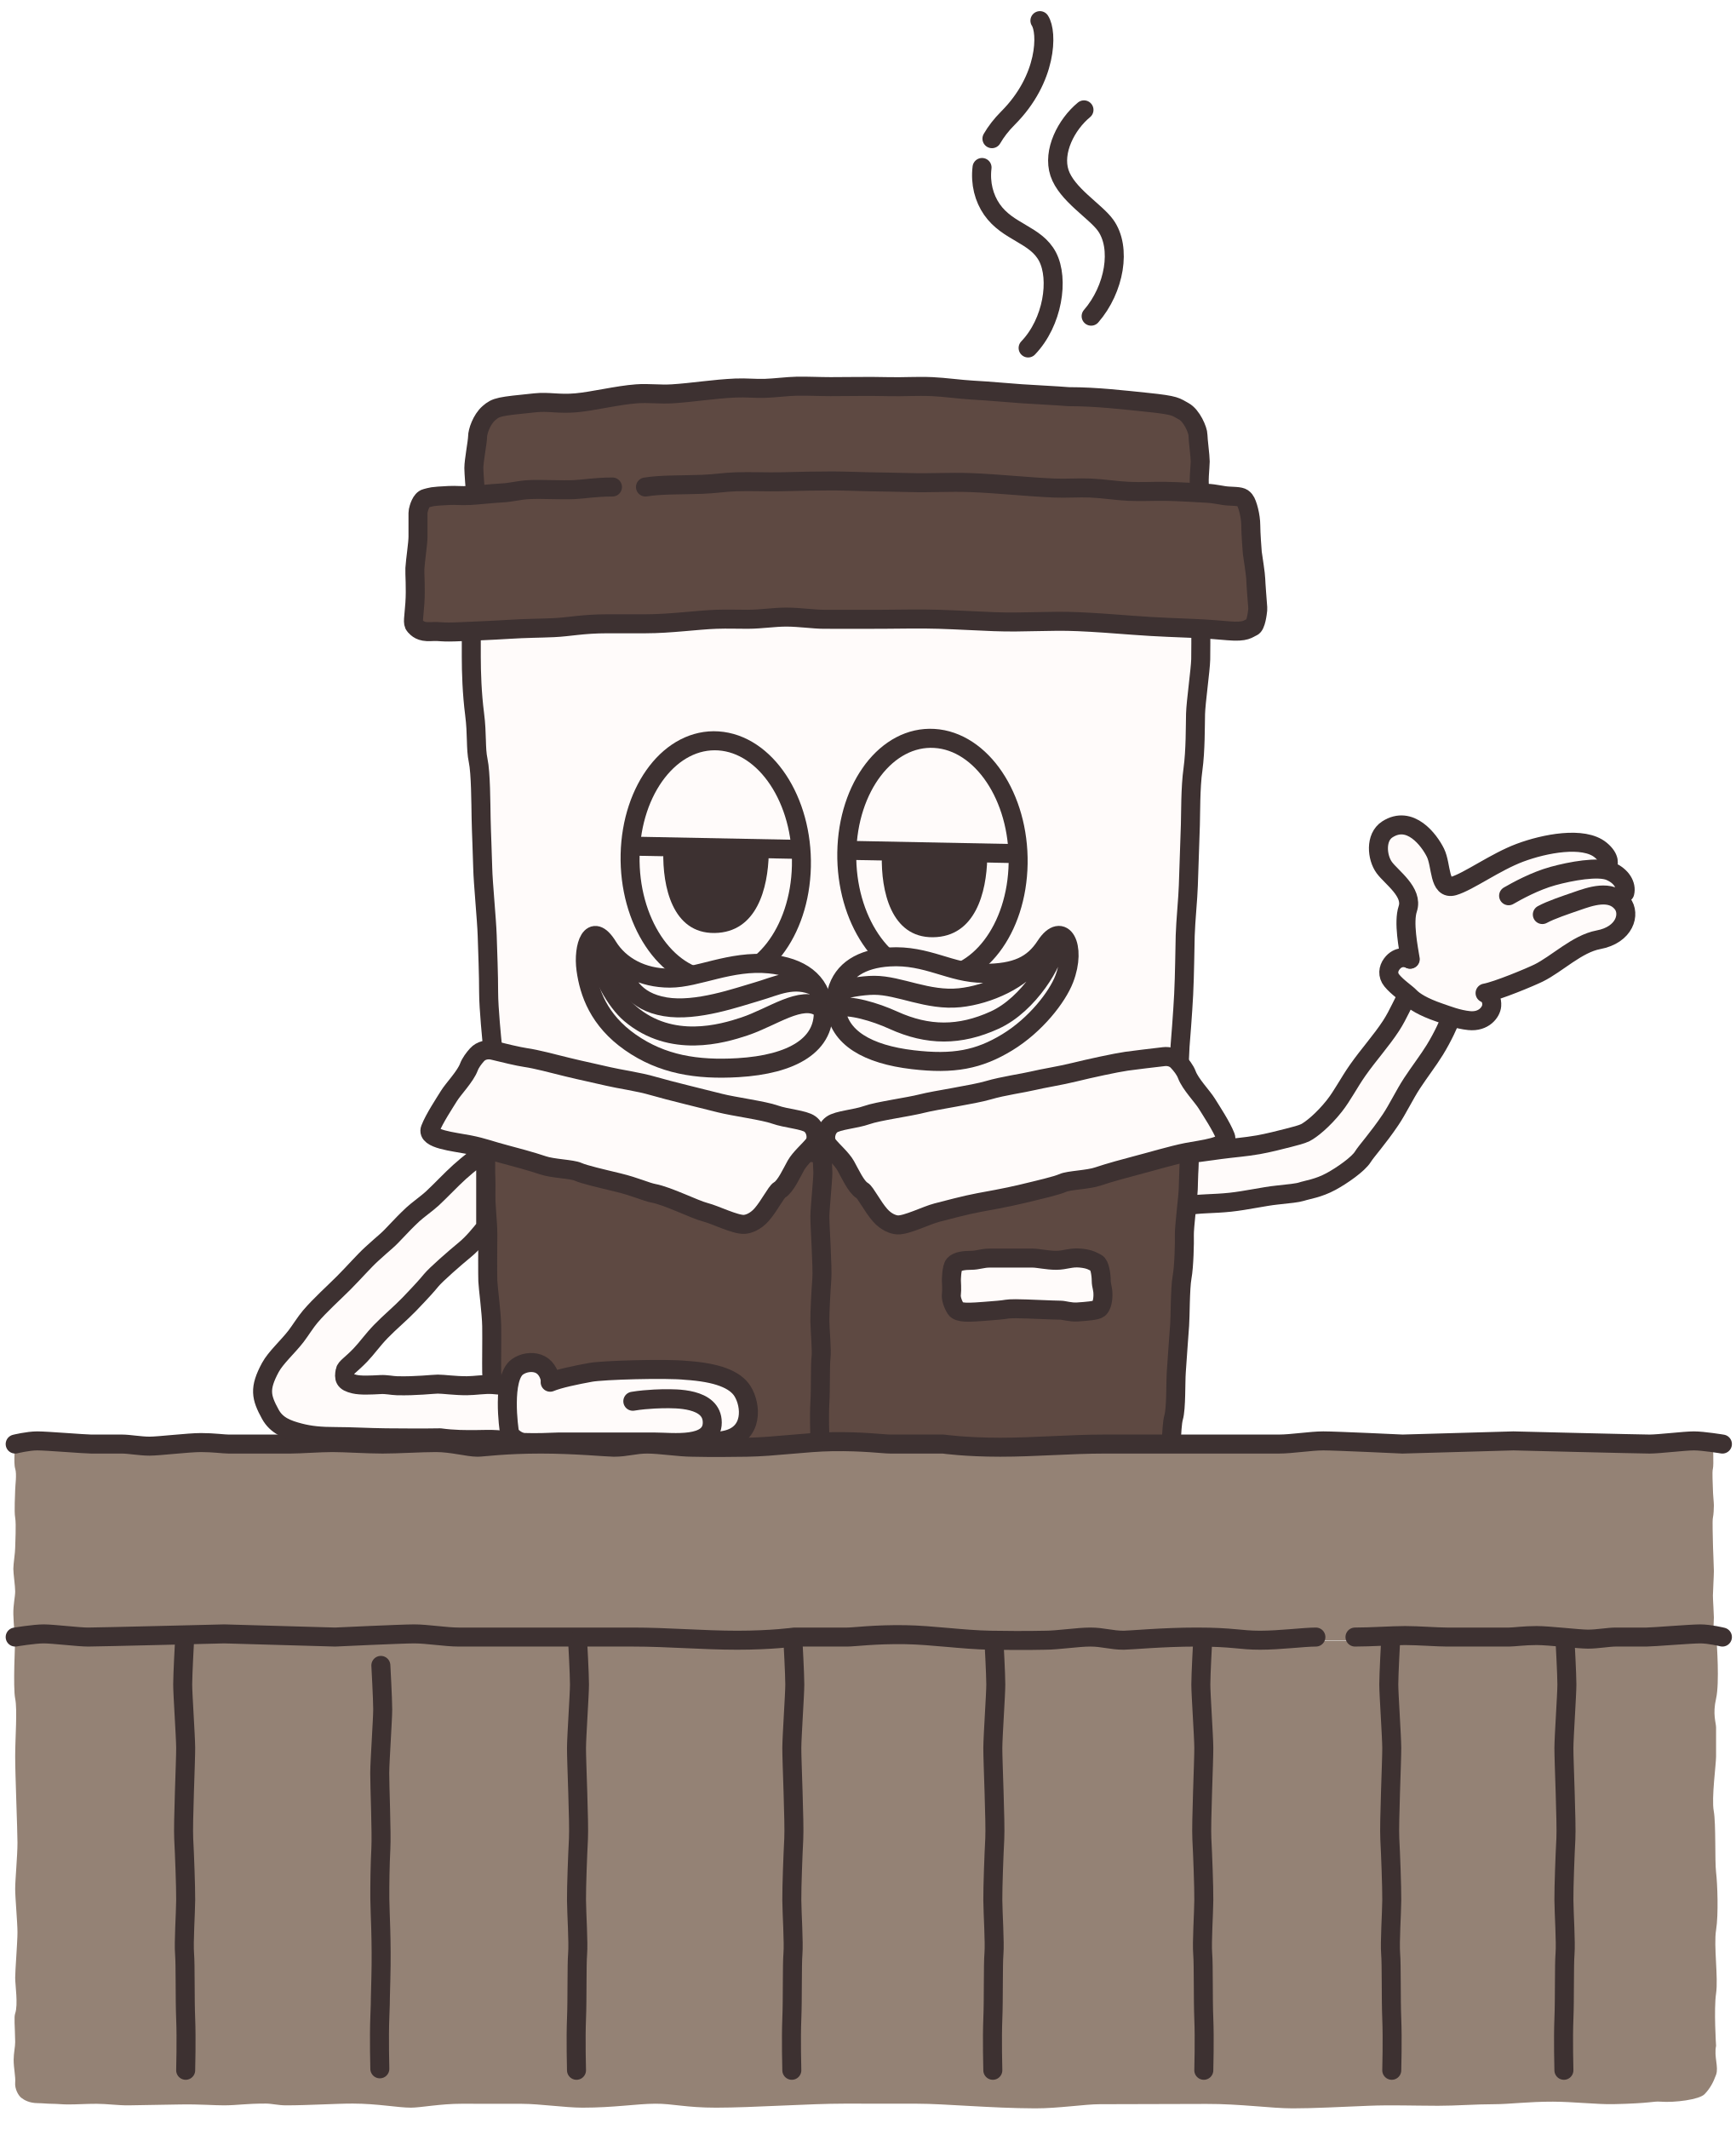
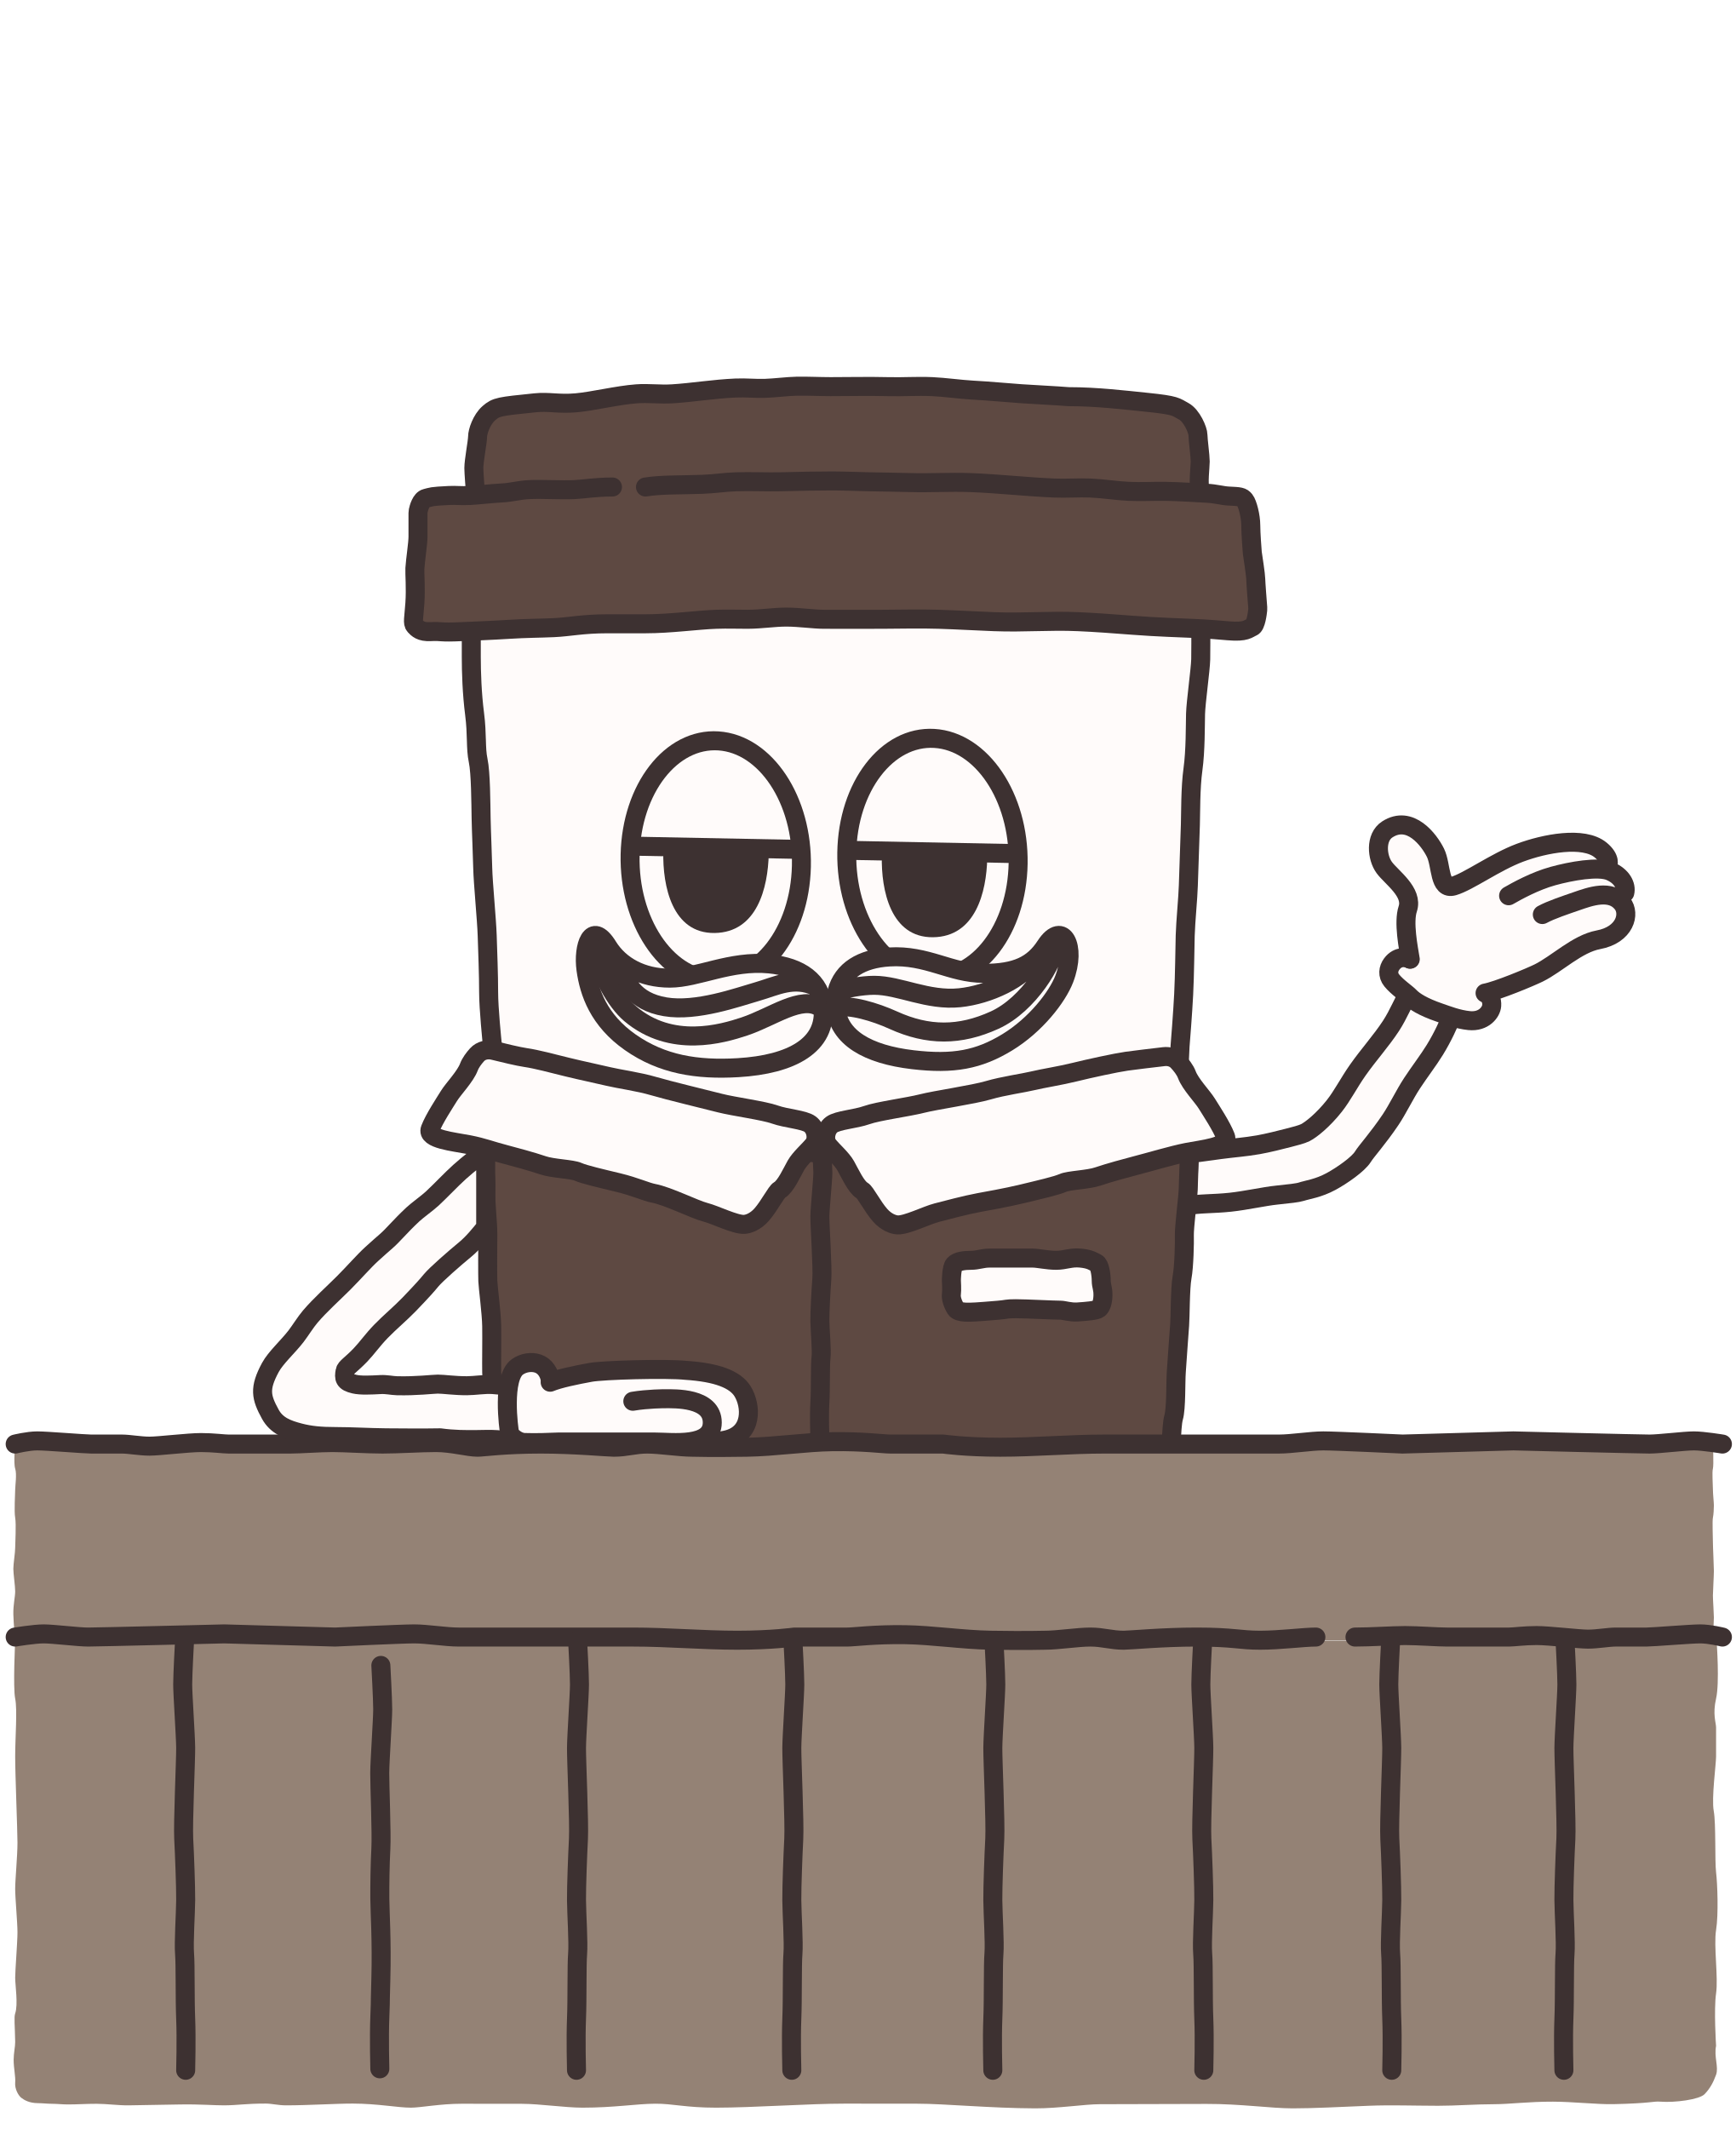
<svg xmlns="http://www.w3.org/2000/svg" width="274" height="336" viewBox="0 0 274 336" fill="none">
  <path d="M78.167 81.878L186.833 80.922C188.18 80.91 189.4 80.005 189.529 78.665C189.58 78.138 189.579 77.637 189.463 77.313C189.111 76.334 189.463 73.706 189.463 72.828C189.463 71.95 189.111 69.448 189.111 68.671C189.111 67.895 188.126 65.577 186.85 64.901C185.574 64.225 185.763 63.968 181.016 63.488C177.599 63.142 173.178 62.601 168.676 62.601C166.542 62.428 163.538 62.299 161.207 62.136C158.481 61.945 156.397 61.724 153.484 61.564C151.641 61.463 149.06 61.101 147.171 61.019C144.61 60.908 142.725 61.085 140.127 61.019C137.183 60.944 134.044 61.019 131.129 61.019C129.279 61.019 127.612 60.919 125.76 60.951C124.316 60.975 122.235 61.247 120.799 61.288C119.009 61.34 117.868 61.165 116.107 61.239C112.801 61.377 109.274 61.957 106.155 62.152C104.113 62.279 102.41 62.01 100.489 62.152C97.469 62.375 93.587 63.335 90.964 63.569C88.172 63.818 86.67 63.343 84.472 63.569C78.832 64.15 78.345 64.183 77.171 65.208C75.997 66.234 75.389 68.149 75.389 68.921C75.389 69.694 74.801 72.695 74.801 73.872C74.801 74.547 74.995 77.089 75.16 79.135C75.286 80.697 76.6 81.891 78.167 81.878Z" fill="#5E4942" stroke="#3D3131" stroke-width="3" />
  <path d="M229.171 160.352C226.502 159.631 224.069 157.861 222.438 156.608C221.556 158.027 220.785 160.053 219.58 161.901C218.054 164.24 216.026 166.479 214.342 168.879C212.915 170.912 211.909 172.927 210.633 174.538C208.874 176.762 206.969 178.297 206.047 178.758C205.48 179.042 204.399 179.312 203.379 179.575C202.182 179.883 200.173 180.396 198.628 180.667C196.533 181.035 194.737 181.147 192.641 181.428C190.62 181.698 189.093 181.925 187.742 182.093L187.368 190.303C189.27 189.913 191.503 190.024 194.209 189.736C196.662 189.476 199.582 188.81 201.56 188.609C203.473 188.416 204.91 188.245 205.383 188.088C206.405 187.747 208.083 187.567 210.125 186.458C211.832 185.531 214.406 183.749 215.146 182.554C215.728 181.615 217.486 179.723 219.518 176.709C220.609 175.09 221.739 172.728 222.899 170.959C224.056 169.195 225.52 167.287 226.502 165.687C227.825 163.529 228.686 161.547 229.171 160.352Z" fill="#FFFBFA" stroke="#3D3131" stroke-width="3" stroke-linejoin="round" />
  <path d="M219.823 152.642L220.146 155.349L224.965 158.532L229.734 161.057L233.754 160.636L235.437 159.093L234.689 156.662L238.99 155.349L245.348 152.081L248.293 149.79L252.22 148.621L255.914 146.611L256.568 144.741L255.914 141.703L256.568 140.253L254.838 137.448L253.062 133.942L248.293 132.82L239.738 134.55L230.435 139.459H228.425L226.087 133.942L222.535 130.576L218.561 131.371L217.673 133.942L220.758 138.944L222.114 143.105L221.833 150.912L219.823 152.642Z" fill="#FFFBFA" />
  <path d="M186.56 95.173H77.396C75.739 95.173 74.396 96.516 74.396 98.173V103.662C74.396 106.078 74.502 109.45 74.92 112.693C75.339 115.936 75.061 118.048 75.48 120.019C75.898 121.99 75.902 126.782 75.948 129.133C75.994 131.484 76.15 134.642 76.202 136.998C76.254 139.353 76.826 145.106 76.908 147.648C76.991 150.19 77.133 153.853 77.133 156.599C77.133 159.152 77.663 164.34 77.737 165.057C77.743 165.114 77.747 165.168 77.75 165.225L80.959 232.249C81.035 233.848 82.354 235.106 83.955 235.106H180.151C181.754 235.106 183.073 233.846 183.148 232.245L186.277 165.193C186.278 165.157 186.28 165.123 186.283 165.087C186.327 164.547 186.701 159.942 186.851 156.949C187.01 153.765 187.035 149.848 187.095 147.648C187.155 145.448 187.535 141.669 187.589 139.749C187.642 137.83 187.854 132.001 187.911 130.156C187.968 128.312 187.911 124.35 188.319 121.411C188.727 118.471 188.68 114.529 188.727 112.665C188.775 110.8 189.504 105.721 189.543 104.057C189.566 103.108 189.563 100.349 189.556 98.156C189.551 96.505 188.21 95.173 186.56 95.173Z" fill="#FFFBFA" stroke="#3D3131" stroke-width="3" stroke-linecap="round" />
  <path d="M80.385 77.311L67.495 79.173L65.49 87.623V97.506L67.495 99.511H80.385L91.27 98.222H104.16L122.779 97.506H134.38H152.713L168.754 98.222L194.964 99.511L198.401 97.506V88.483L196.826 79.173L191.527 78.171L177.061 77.311L153.572 76.022H135.096H112.467L80.385 77.311Z" fill="#5E4942" />
  <path d="M101.893 76.86C104.242 76.459 107.696 76.554 110.855 76.436C112.921 76.359 114.281 76.099 116.211 76.035C118.443 75.961 121.216 76.086 123.171 76.035C126.389 75.951 129.163 75.902 131.265 75.902C133.013 75.902 134.693 75.975 137.251 76.035C139.094 76.078 141.652 76.095 143.798 76.162C146.673 76.252 149.984 76.041 153.195 76.162C157.575 76.326 161.946 76.832 166.426 77.023C168.305 77.104 170.318 76.943 172.139 77.023C174.263 77.117 176.18 77.452 178.16 77.542C180.198 77.635 182.139 77.513 183.947 77.542C186.452 77.582 188.701 77.761 190.592 77.852C191.864 77.913 192.979 78.24 193.895 78.284C195.756 78.375 196.059 78.387 196.494 78.925C196.93 79.464 197.444 81.484 197.444 82.888C197.444 84.164 197.646 86.73 197.682 87.182C197.686 87.228 197.691 87.272 197.698 87.318C197.772 87.806 198.228 90.818 198.228 91.349C198.228 91.859 198.486 95.154 198.546 95.916C198.555 96.022 198.555 96.125 198.544 96.231C198.487 96.799 198.252 98.719 197.688 98.943C197.024 99.206 196.724 99.804 193.895 99.553C192.482 99.427 190.759 99.286 188.735 99.191C186.258 99.074 182.686 98.981 178.83 98.68C175.842 98.447 172.785 98.224 170.197 98.112C165.581 97.912 161.724 98.295 156.928 98.112C153.303 97.973 151.584 97.844 148.185 97.735C145.375 97.644 141.984 97.721 139.258 97.735C135.457 97.753 132.484 97.735 130.046 97.735C128.446 97.735 126.179 97.392 124.167 97.389C122.124 97.386 120.33 97.722 118.027 97.735C116.343 97.744 114.975 97.671 113.072 97.735C110.057 97.836 105.867 98.446 101.893 98.446H95.898C91.96 98.446 89.861 98.947 87.43 99.056C85.057 99.162 83.199 99.141 80.296 99.325C77.53 99.501 74.671 99.599 72.894 99.684C69.238 99.86 69.889 99.587 67.958 99.684C66.394 99.763 65.895 99.193 65.491 98.772C65.087 98.352 65.329 97.553 65.491 95.197C65.653 92.826 65.446 90.444 65.491 89.724C65.581 88.288 65.984 85.775 65.984 84.699C65.984 83.777 65.984 81.572 65.984 80.957C65.984 80.848 65.993 80.742 66.015 80.636C66.115 80.171 66.466 78.832 67.24 78.642C68.181 78.411 67.947 78.341 70.871 78.198C72.098 78.138 72.59 78.275 74.195 78.198C75.453 78.137 77.76 77.866 79.205 77.797C80.794 77.723 81.806 77.352 83.572 77.27C85.631 77.175 88.471 77.369 90.694 77.27C92.043 77.21 94.025 76.86 96.683 76.86" stroke="#3D3131" stroke-width="3" stroke-linecap="round" />
  <path d="M128.62 181.966L76.088 173.316V180.316C76.088 181.319 76.819 185.832 76.7 187.711C76.582 189.59 77.032 192.913 77.007 194.909C76.981 196.905 76.972 201.191 77.007 202.185C77.041 203.18 77.586 207.144 77.619 209.304C77.653 211.464 77.587 215.25 77.619 216.592C77.652 217.934 78.231 222.229 78.232 223.699C78.233 225.169 78.539 230.897 78.539 230.897H184.841C184.841 230.897 184.841 225.134 185.265 223.699C185.689 222.264 185.566 218.163 185.689 216.502C185.811 214.84 186.123 210.166 186.218 209.083C186.313 208 186.282 203.275 186.6 201.566C186.918 199.857 186.993 196.092 186.96 194.909C186.926 193.725 187.54 188.809 187.567 187.746C187.595 186.683 187.807 180.513 187.807 180.513L188.23 173.316L128.62 181.966Z" fill="#5E4942" stroke="#3D3131" stroke-width="3" />
  <path d="M2.396 227.902H270.396C270.396 227.902 270.55 231.193 270.396 231.777C270.242 232.361 270.396 234.278 270.396 235.028C270.396 235.777 270.55 237.102 270.55 237.577C270.55 238.051 270.508 239.017 270.396 239.527C270.284 240.037 270.396 242.6 270.396 243.402C270.396 244.204 270.55 247.144 270.55 247.928C270.55 248.712 270.396 251.219 270.396 251.829C270.396 252.439 270.55 254.695 270.55 255.265C270.55 255.835 270.396 258.902 270.396 258.902H2.396C2.396 258.902 2.14 256.244 2.106 254.757C2.073 253.271 2.396 252.021 2.396 251.152C2.396 250.284 2.106 248.385 2.106 247.595C2.106 246.804 2.396 245.031 2.396 244.284C2.396 243.537 2.579 240.568 2.396 239.527C2.212 238.487 2.396 235.787 2.396 235.129C2.396 234.47 2.681 232.662 2.396 231.777C2.111 230.892 2.396 227.902 2.396 227.902Z" fill="#948275" />
  <path d="M3.354 331.07C2.892 330.709 2.312 329.658 2.396 328.692C2.48 327.726 2.152 326.424 2.154 325.06C2.156 324.042 2.406 322.976 2.396 322.272C2.358 319.65 2.184 318.371 2.396 317.758C2.879 316.362 2.396 313.3 2.396 312.127C2.396 310.955 2.758 306.508 2.758 304.955C2.758 303.402 2.396 299.551 2.396 298.1C2.396 296.649 2.758 292.912 2.758 290.83C2.758 288.749 2.396 280.216 2.396 277.21C2.396 274.204 2.758 269.818 2.396 268.077C2.034 266.337 2.396 258.945 2.396 258.945C2.396 258.945 31.004 258.902 36.083 258.945C41.162 258.987 57.823 258.945 64.341 258.945C70.858 258.945 82.375 258.902 86.501 258.902C90.627 258.902 99.026 258.914 103.458 258.945C107.89 258.975 130.174 258.945 137.146 258.945C144.117 258.945 169.677 258.902 176.491 258.902C183.304 258.902 205.099 258.945 210.405 258.945C215.712 258.945 235.318 258.902 240.273 258.902C245.229 258.902 270.995 259.244 270.995 259.244C270.995 259.244 271.467 265.598 270.896 268.077C270.325 270.557 270.896 271.864 270.896 272.644C270.896 273.424 270.896 275.951 270.896 277.21C270.896 278.47 270.156 283.784 270.526 285.8C270.896 287.817 270.68 293.671 270.896 295.476C271.112 297.281 271.295 302.123 270.896 304.609C270.497 307.094 271.266 312.077 270.896 314.605C270.526 317.133 270.896 322.875 270.896 322.875C270.54 324.599 271.338 326.218 270.896 327.441C270.454 328.664 269.923 329.633 269.082 330.501C268.24 331.369 264.351 331.862 262.102 331.685C260.938 331.594 260.662 331.952 254.674 332.08C252.162 332.133 248.276 331.694 245.144 331.685C241.32 331.674 238.272 332.085 235.86 332.087C232.882 332.089 229.754 332.341 227.01 332.335C223.057 332.326 219.538 332.193 216.053 332.335C211.456 332.522 207.368 332.743 204.064 332.743C200.635 332.743 195.817 332.024 190.435 332.042C183.968 332.063 177.347 332.087 173.595 332.087C171.267 332.087 167.018 332.755 163.408 332.743C156.361 332.719 149.105 332.008 144.812 332.008C142.67 332.008 138.424 332.002 133.371 331.997C127.748 331.991 118.883 332.632 113.048 332.633C108.234 332.634 106.198 331.992 103.458 332.008C100.45 332.024 96.97 332.633 91.956 332.633C89.199 332.633 85.195 332.028 82.386 332.026C79.006 332.023 75.73 332.019 72.9 332.015C69.494 332.011 66.399 332.633 64.882 332.633C62.77 332.633 59.634 331.997 55.708 331.988C53.115 331.981 48.699 332.266 45.175 332.268C43.931 332.268 42.888 331.987 41.951 331.988C38.666 331.989 37.755 332.244 35.435 332.268C33.994 332.282 31.552 332.074 28.469 332.127C24.788 332.191 21.116 332.258 20.274 332.268C18.726 332.286 16.842 332.025 15.268 332.022C13.516 332.02 12.235 332.128 10.686 332.124C9.864 332.123 8.989 332.024 8.257 332.022C7.482 332.021 6.634 331.921 5.985 331.92C4.631 331.916 3.816 331.431 3.354 331.07Z" fill="#948275" />
  <path d="M2.396 227.902C2.396 227.902 4.396 227.402 5.896 227.402C7.396 227.402 13.396 227.902 14.396 227.902C15.396 227.902 18.083 227.902 19.24 227.902C20.396 227.902 22.111 228.232 23.611 228.232C25.111 228.232 29.727 227.665 31.727 227.665C33.727 227.665 35.271 227.902 36.083 227.902C36.896 227.902 44.396 227.902 45.896 227.902C47.396 227.902 50.482 227.665 52.482 227.665C54.482 227.665 57.896 227.902 60.396 227.902C62.896 227.902 66.33 227.665 68.83 227.665C71.33 227.665 73.896 228.402 75.396 228.402C76.177 228.402 79.607 227.902 85.396 227.902C90.727 227.902 95.937 228.402 96.896 228.402C98.896 228.402 100.173 227.902 102.173 227.902C104.173 227.902 107.298 228.402 109.298 228.402C110.083 228.402 111.779 228.496 117.896 228.402C122.277 228.335 127.181 227.589 131.396 227.527C136.289 227.455 139.42 227.902 140.562 227.902C144.062 227.902 148.896 227.902 148.896 227.902C148.896 227.902 152.396 228.402 157.896 228.402C163.396 228.402 168.896 227.902 174.396 227.902C179.896 227.902 179.396 227.902 181.396 227.902C183.396 227.902 186.458 227.902 187.677 227.902C188.896 227.902 199.896 227.902 201.896 227.902C203.896 227.902 206.896 227.402 208.896 227.402C210.896 227.402 221.396 227.902 221.396 227.902L238.896 227.402C238.896 227.402 258.896 227.902 260.396 227.902C261.896 227.902 265.896 227.402 267.396 227.402C268.896 227.402 271.896 227.902 271.896 227.902" stroke="#3D3131" stroke-width="3" stroke-linecap="round" stroke-linejoin="round" />
  <path d="M271.896 258.361C271.896 258.361 269.896 257.861 268.396 257.861C266.896 257.861 260.896 258.361 259.896 258.361C258.896 258.361 256.208 258.361 255.052 258.361C253.896 258.361 252.18 258.69 250.68 258.69C249.18 258.69 244.565 258.123 242.565 258.123C240.565 258.123 239.021 258.361 238.208 258.361C237.396 258.361 229.896 258.361 228.396 258.361C226.896 258.361 223.81 258.123 221.81 258.123C219.81 258.123 216.396 258.361 213.896 258.361M2.396 258.361C2.396 258.361 5.396 257.861 6.896 257.861C8.396 257.861 12.396 258.361 13.896 258.361C15.396 258.361 35.396 257.861 35.396 257.861L52.896 258.361C52.896 258.361 63.396 257.861 65.396 257.861C67.396 257.861 70.396 258.361 72.396 258.361C74.396 258.361 85.396 258.361 86.615 258.361C87.833 258.361 90.896 258.361 92.896 258.361C94.896 258.361 94.396 258.361 99.896 258.361C105.396 258.361 110.896 258.861 116.396 258.861C121.896 258.861 125.396 258.361 125.396 258.361C125.396 258.361 130.23 258.361 133.73 258.361C134.872 258.361 138.003 257.914 142.896 257.986C147.111 258.047 152.015 258.794 156.396 258.861C162.512 258.954 164.208 258.861 164.993 258.861C166.993 258.861 170.119 258.361 172.119 258.361C174.119 258.361 175.396 258.861 177.396 258.861C178.355 258.861 183.565 258.361 188.896 258.361C194.685 258.361 195.696 258.861 198.896 258.861C202.095 258.861 205.822 258.361 207.722 258.361" stroke="#3D3131" stroke-width="3" stroke-linecap="round" stroke-linejoin="round" />
  <path d="M129.601 180.332C129.601 180.332 129.895 183.975 129.895 185.091C129.895 186.207 129.44 190.633 129.425 191.975C129.41 193.316 129.865 200.132 129.733 201.835C129.601 203.539 129.41 207.02 129.425 208.474C129.44 209.929 129.748 213.067 129.601 214.291C129.454 215.515 129.557 219.172 129.425 221.341C129.293 223.51 129.425 226.923 129.425 226.923" stroke="#3D3131" stroke-width="3" stroke-linecap="round" />
  <path d="M67.921 178.168C68.545 176.543 70.177 174.089 70.871 172.961C71.566 171.833 73.459 169.902 74.021 168.402C74.281 167.709 74.808 167.016 75.3 166.47C75.944 165.756 76.946 165.545 77.88 165.777C79.453 166.168 81.857 166.744 82.959 166.902C84.668 167.147 87.234 167.835 89.521 168.402C91.808 168.969 94.569 169.533 96.084 169.902C97.598 170.271 100.809 170.711 103.152 171.402C105.495 172.093 111.482 173.534 113.651 174.089C115.821 174.644 120.521 175.258 122.334 175.902C124.146 176.546 126.897 176.688 127.865 177.402C128.834 178.117 129.138 179.759 128.437 180.652C127.735 181.545 126.295 182.762 125.652 183.902C125.009 185.043 124.007 187.267 123.054 187.806C122.53 188.102 121.449 190.309 120.236 191.69C119.24 192.825 118.116 193.201 117.472 193.233C116.044 193.304 112.878 191.702 111.269 191.295C109.661 190.888 105.437 188.755 103.152 188.327C102.021 188.115 100.255 187.278 97.624 186.643C94.939 185.995 92.214 185.369 91.267 184.938C90.296 184.495 87.267 184.449 85.685 183.902C84.103 183.356 81.013 182.517 79.87 182.224C77.502 181.617 76.396 181.118 74.021 180.652C71.646 180.186 67.297 179.793 67.921 178.168Z" fill="#FFFBFA" stroke="#3D3131" stroke-width="3" stroke-linecap="round" />
  <path d="M193.458 179.379C192.834 177.754 191.201 175.301 190.507 174.173C189.813 173.045 187.92 171.114 187.357 169.614C187.067 168.839 186.442 168.063 185.907 167.495C185.346 166.901 184.525 166.666 183.714 166.761C181.999 166.961 179.018 167.313 177.832 167.483C176.122 167.728 171.938 168.636 169.651 169.203C167.364 169.77 164.589 170.196 163.075 170.565C161.56 170.934 158.35 171.374 156.007 172.065C153.664 172.756 147.676 173.618 145.507 174.173C143.337 174.727 138.637 175.342 136.825 175.985C135.012 176.629 132.262 176.771 131.293 177.485C130.324 178.2 130.02 179.842 130.722 180.735C131.423 181.629 132.864 182.845 133.506 183.985C134.149 185.126 135.151 187.351 136.105 187.889C136.628 188.185 137.709 190.392 138.922 191.774C139.918 192.908 141.043 193.284 141.687 193.316C143.115 193.388 146.281 191.785 147.889 191.378C149.497 190.971 152.256 190.213 154.541 189.785C155.671 189.573 158.77 189.04 161.401 188.405C164.087 187.756 166.812 187.131 167.759 186.699C168.729 186.256 171.759 186.21 173.341 185.664C174.922 185.117 178.013 184.278 179.155 183.985C181.524 183.378 184.982 182.33 187.357 181.864C189.732 181.398 194.081 181.004 193.458 179.379Z" fill="#FFFBFA" stroke="#3D3131" stroke-width="3" stroke-linecap="round" />
  <path d="M91.181 258.902C91.181 258.902 91.475 264.206 91.475 265.831C91.475 267.456 91.02 273.899 91.005 275.853C90.99 277.806 91.445 287.728 91.313 290.209C91.181 292.689 90.99 297.757 91.005 299.875C91.02 301.992 91.328 306.56 91.181 308.343C91.034 310.125 91.137 315.449 91.005 318.607C90.873 321.765 91.005 326.733 91.005 326.733" stroke="#3D3131" stroke-width="3" stroke-linecap="round" />
  <path d="M247.052 258.902C247.052 258.902 247.346 264.206 247.346 265.831C247.346 267.456 246.891 273.899 246.876 275.853C246.861 277.806 247.317 287.728 247.185 290.209C247.052 292.689 246.861 297.757 246.876 299.875C246.891 301.992 247.199 306.56 247.052 308.343C246.906 310.125 247.008 315.449 246.876 318.607C246.744 321.765 246.876 326.733 246.876 326.733" stroke="#3D3131" stroke-width="3" stroke-linecap="round" />
  <path d="M125.171 258.902C125.171 258.902 125.465 264.206 125.465 265.831C125.465 267.456 125.009 273.899 124.995 275.853C124.98 277.806 125.435 287.728 125.303 290.209C125.171 292.689 124.98 297.757 124.995 299.875C125.009 301.992 125.318 306.56 125.171 308.343C125.024 310.125 125.127 315.449 124.995 318.607C124.862 321.765 124.995 326.733 124.995 326.733" stroke="#3D3131" stroke-width="3" stroke-linecap="round" />
  <path d="M156.901 258.902C156.901 258.902 157.195 264.206 157.195 265.831C157.195 267.456 156.739 273.899 156.725 275.853C156.71 277.806 157.165 287.728 157.033 290.209C156.901 292.689 156.71 297.757 156.725 299.875C156.739 301.992 157.048 306.56 156.901 308.343C156.754 310.125 156.857 315.449 156.725 318.607C156.592 321.765 156.725 326.733 156.725 326.733" stroke="#3D3131" stroke-width="3" stroke-linecap="round" />
  <path d="M29.134 258.902C29.134 258.902 28.84 264.206 28.84 265.831C28.84 267.456 29.295 273.899 29.31 275.853C29.325 277.806 28.869 287.728 29.001 290.209C29.134 292.689 29.325 297.757 29.31 299.875C29.295 301.992 28.987 306.56 29.134 308.343C29.28 310.125 29.178 315.449 29.31 318.607C29.442 321.765 29.31 326.733 29.31 326.733" stroke="#3D3131" stroke-width="3" stroke-linecap="round" />
  <path d="M189.855 258.902C189.855 258.902 189.561 264.206 189.561 265.831C189.561 267.456 190.016 273.899 190.031 275.853C190.046 277.806 189.591 287.728 189.723 290.209C189.855 292.689 190.046 297.757 190.031 299.875C190.016 301.992 189.708 306.56 189.855 308.343C190.002 310.125 189.899 315.449 190.031 318.607C190.163 321.765 190.031 326.733 190.031 326.733" stroke="#3D3131" stroke-width="3" stroke-linecap="round" />
  <path d="M219.524 258.902C219.524 258.902 219.231 264.206 219.231 265.831C219.231 267.456 219.686 273.899 219.701 275.853C219.715 277.806 219.26 287.728 219.392 290.209C219.524 292.689 219.715 297.757 219.701 299.875C219.686 301.992 219.377 306.56 219.524 308.343C219.671 310.125 219.569 315.449 219.701 318.607C219.833 321.765 219.701 326.733 219.701 326.733" stroke="#3D3131" stroke-width="3" stroke-linecap="round" />
  <path d="M60.121 262.836C60.121 262.836 60.414 268.139 60.414 269.764C60.414 271.39 59.959 277.833 59.944 279.786C59.93 281.74 60.253 289.279 60.121 291.76C59.989 294.241 59.944 297.526 59.959 299.643C59.974 301.761 60.282 306.329 60.121 312.276C59.959 318.223 60.091 315.218 59.959 318.376C59.827 321.534 59.959 326.502 59.959 326.502" stroke="#3D3131" stroke-width="3" stroke-linecap="round" />
  <path d="M159.763 198.552H156.215C155.051 198.552 154.381 198.902 153.271 198.902C152.161 198.902 151.089 199.062 150.638 199.563C150.187 200.064 150.186 202.082 150.186 202.082C150.186 202.082 150.277 203.626 150.185 204.259C150.094 204.892 150.415 205.824 150.867 206.544C151.319 207.263 153.232 207.077 153.989 207.054C154.381 207.042 156.074 206.905 157.613 206.776C159.043 206.657 158.743 206.544 160.341 206.544C161.154 206.544 162.681 206.604 164.136 206.663C165.543 206.72 166.881 206.776 167.439 206.776C167.956 206.776 168.954 207.131 170.109 207.054C171.489 206.962 173.034 206.843 173.439 206.544C173.784 206.29 174.079 205.56 174.108 204.509C174.143 203.291 173.842 203.042 173.837 202.082C173.833 201.122 173.583 199.563 173.087 199.334C172.591 199.105 172.133 198.702 170.567 198.552C169.001 198.401 168.163 198.902 166.728 198.902C165.293 198.902 163.891 198.552 162.99 198.552H159.763Z" fill="#FFFBFA" stroke="#3D3131" stroke-width="3" stroke-linecap="round" />
  <ellipse cx="13.549" cy="18.883" rx="13.549" ry="18.883" transform="matrix(0.998204 0.059909 -0.0158165 0.999875 133.97 115.725)" fill="#FFFBFA" stroke="#3D3131" stroke-width="3" />
  <ellipse cx="13.549" cy="18.883" rx="13.549" ry="18.883" transform="matrix(0.997816 0.0660557 -0.0223505 0.99975 99.8904 116.034)" fill="#FFFBFA" stroke="#3D3131" stroke-width="3" />
  <path d="M147.295 147.915C153.989 147.831 155.725 140.815 155.848 135.426L139.204 135.103C139.081 140.492 140.6 148 147.295 147.915Z" fill="#3D3131" />
  <path d="M112.8 147.245C119.495 147.16 121.231 140.145 121.354 134.756L104.709 134.432C104.587 139.821 106.106 147.33 112.8 147.245Z" fill="#3D3131" />
  <path d="M99.808 133.539L126.32 134.054" stroke="#3D3131" stroke-width="3" />
  <path d="M134.306 134.209L160.818 134.724" stroke="#3D3131" stroke-width="3" />
  <path d="M128.798 155.698C129.402 156.596 129.783 157.66 129.915 158.89C130.563 164.93 125 168 116.5 168.5C110.008 168.882 104.5 168 99.5 164.5C94.5 161 93 156.631 92.5 153C92 149.369 93.373 145.21 95.94 149.369C96.377 150.079 96.901 150.726 97.5 151.301C99.521 153.242 102.401 154.371 105.748 154.371C110.086 154.371 115.3 151.523 121.447 152.124C124.868 152.458 127.417 153.646 128.798 155.698Z" fill="#FFFBFA" />
  <path d="M128.798 155.698C125.298 154.069 122.5 155.643 119.5 156.5C116.5 157.357 109.94 159.734 105 158.89C100.061 158.047 98.5 155 97.5 151.301M129.915 158.89C129.481 154.85 126.365 152.605 121.447 152.124C115.3 151.523 110.086 154.371 105.748 154.371C101.409 154.371 97.856 152.474 95.94 149.369C93.373 145.21 92 149.369 92.5 153C93 156.631 94.5 161 99.5 164.5C104.5 168 110.008 168.882 116.5 168.5C125 168 130.563 164.93 129.915 158.89Z" stroke="#3D3131" stroke-width="3" stroke-linecap="round" />
  <path d="M129.5 159C126.5 157 122 160.5 117.5 162C114 163.167 106 165.5 99.5 160C97.277 158.119 94.5 153.5 94.5 150" stroke="#3D3131" stroke-width="3" stroke-linecap="round" />
  <path d="M155.259 153.615C150.072 153.615 146.362 150.66 140.386 151.026C136.002 151.294 133.028 153.102 132.122 156.5C132.04 156.808 131.974 157.129 131.927 157.463C131.825 158.176 131.87 158.356 131.927 159C132.346 163.782 136.995 166.406 144.075 167.242C150.5 168 154.5 167.242 159 164.5C163.5 161.758 166.903 157.348 168 154.5C170.012 149.277 167.711 145.219 165.067 149.277C164.592 150.006 164.079 150.635 163.5 151.17C161.673 152.86 159.199 153.615 155.259 153.615Z" fill="#FFFBFA" />
  <path d="M132.122 156.5C132.04 156.808 131.974 157.129 131.927 157.463C131.825 158.176 131.87 158.356 131.927 159M132.122 156.5C133.028 153.102 136.002 151.294 140.386 151.026C146.362 150.66 150.072 153.615 155.259 153.615C160.446 153.615 163.093 152.306 165.067 149.277C167.711 145.219 170.012 149.277 168 154.5C166.903 157.348 163.5 161.758 159 164.5C154.5 167.242 150.5 168 144.075 167.242C136.995 166.406 132.346 163.782 131.927 159M132.122 156.5C133.286 156 136.05 155.5 138 155.5C142 155.5 146.435 157.984 151.5 157.463C156 157 161.5 154.5 163.5 151.17M131.927 159C134.14 158.5 138.156 159.707 141 161C146.5 163.5 151.5 163.5 157 161C162.5 158.5 166.5 151.5 166.5 149.277" stroke="#3D3131" stroke-width="3" stroke-linecap="round" />
  <path d="M83.402 223.258C83.557 224.696 82.81 228.299 79.145 227.309C77.718 226.923 73.73 227.507 69.485 226.917C66.69 226.964 64.079 226.945 60.965 226.917C58.305 226.894 55.507 226.719 53.063 226.719C50.62 226.719 48.961 226.56 47.267 226.116C45.345 225.612 43.666 225.002 42.679 223.204C41.189 220.492 40.896 219.125 42.679 215.818C43.512 214.272 45.469 212.524 46.724 210.895C47.395 210.023 48.246 208.638 48.985 207.776C50.612 205.878 52.612 204.116 54.271 202.451C56.005 200.711 57.39 199.086 58.711 197.882C59.653 197.024 60.432 196.339 60.965 195.879C62.087 194.909 63.047 193.652 65.181 191.653C65.868 191.01 67.512 189.829 68.231 189.158C69.751 187.739 71.16 186.206 72.58 184.927C74.126 183.534 75.657 182.424 76.671 181.644V193.681C75.91 194.642 74.685 196.163 73.429 197.198C71.795 198.544 68.837 201.117 68.045 202.079C67.451 202.801 66.846 203.506 64.612 205.835C63.281 207.223 61.493 208.71 60.1 210.153C58.819 211.481 57.922 212.777 56.905 213.839C55.413 215.397 54.587 215.806 54.482 216.367C54.265 217.523 54.341 218.07 55.937 218.441C56.946 218.676 58.487 218.596 60.022 218.516L60.1 218.512C61.001 218.465 61.875 218.676 62.655 218.697C65.705 218.778 68.354 218.441 69.109 218.441C70.071 218.441 71.738 218.702 73.689 218.697C74.984 218.693 76.484 218.419 77.815 218.512C80.046 218.667 82.265 218.979 83.402 219.697V223.258Z" fill="#FFFBFA" stroke="#3D3131" stroke-width="3" stroke-linejoin="round" />
  <path d="M222.615 151.382C222.321 149.555 221.52 145.55 222.225 143.436C223.106 140.792 219.68 138.503 218.518 136.919C217.357 135.335 217.063 132.148 218.996 130.898C222.615 128.557 225.615 132.592 226.596 134.578C227.577 136.564 227.119 140.514 229.469 139.828C231.819 139.143 236.047 136.033 239.941 134.578C243.804 133.134 249.969 131.924 252.674 134.149C254.258 135.452 253.947 136.499 253.654 136.793" stroke="#3D3131" stroke-width="3" stroke-linecap="round" stroke-linejoin="round" />
  <path d="M238.146 141.368C239.451 140.617 242.291 139.046 245.135 138.262C247.979 137.479 252.283 136.696 254.143 137.479C256.004 138.262 256.78 139.724 256.486 140.899" stroke="#3D3131" stroke-width="3" stroke-linecap="round" stroke-linejoin="round" />
  <path d="M243.47 144.333C244.818 143.592 247.175 142.817 248.877 142.226C250.985 141.494 254.268 140.286 256.089 142.577C257.397 144.223 256.522 147.535 252.312 148.319C248.977 148.939 245.764 152.14 242.894 153.556C241.588 154.2 236.329 156.394 234.431 156.73C235.207 157.09 235.546 157.845 235.478 158.714C235.399 159.713 234.247 161.308 231.92 161.073C230.119 160.891 228.473 160.233 227.202 159.797C224.633 158.917 223.223 158.02 222.561 157.322C222.007 156.737 220.578 155.815 219.699 154.731C219.009 153.879 219.143 152.889 219.699 152.14C220.742 150.735 222.122 151.146 222.561 151.366" stroke="#3D3131" stroke-width="3" stroke-linecap="round" stroke-linejoin="round" />
  <path d="M83.875 215.047L86.626 217.071H91.577L93.937 216.132L102.28 215.539L109.469 215.877L116.323 217.902L117.932 223.146L116.323 227.922H100.28H82.421L81.019 224.34L81.902 215.877L83.875 215.047Z" fill="#FFFBFA" />
  <path d="M86.797 217.433C86.623 216.679 86.076 215.613 84.954 215.214C83.91 214.844 82.607 215.054 81.674 215.721C79.225 217.47 80.29 225.472 80.458 226.227C80.516 226.485 81.533 227.611 82.798 227.657C84.504 227.72 86.763 227.645 88.113 227.58C93.29 227.58 101.163 227.58 103.38 227.58C106.15 227.58 112.438 228.473 112.438 224.506C112.438 220.54 106.518 220.749 104.923 220.749C104.923 220.749 102.267 220.749 99.896 221.146" stroke="#3D3131" stroke-width="3" stroke-linecap="round" stroke-linejoin="round" />
  <path d="M106.742 227.935C106.742 227.935 110.112 228.212 114.532 227.274C118.952 226.337 118.602 221.796 117.217 219.568C116.057 217.702 113.182 216.586 108.269 216.269C105.191 215.939 95.165 216.227 93.214 216.587C90.859 217.021 88.231 217.563 86.847 218.142" stroke="#3D3131" stroke-width="3" stroke-linecap="round" stroke-linejoin="round" />
-   <path d="M162.297 54.917C166.202 50.853 167.204 44.044 165.361 40.517C163.517 36.989 159.111 36.693 156.587 33.065C155.337 31.267 154.72 28.936 155.023 26.434M164.159 3.257C165.361 5.06 165.361 12.391 159.111 18.642C158.057 19.696 157.223 20.786 156.587 21.885" stroke="#3D3131" stroke-width="3" stroke-linecap="round" stroke-linejoin="round" />
-   <path d="M171.115 17.339C168.327 19.636 166.123 23.905 167.253 27.297C168.384 30.688 172.888 33.302 174.505 35.526C177.091 39.084 175.939 45.643 172.244 49.898" stroke="#3D3131" stroke-width="3" stroke-linecap="round" />
</svg>
